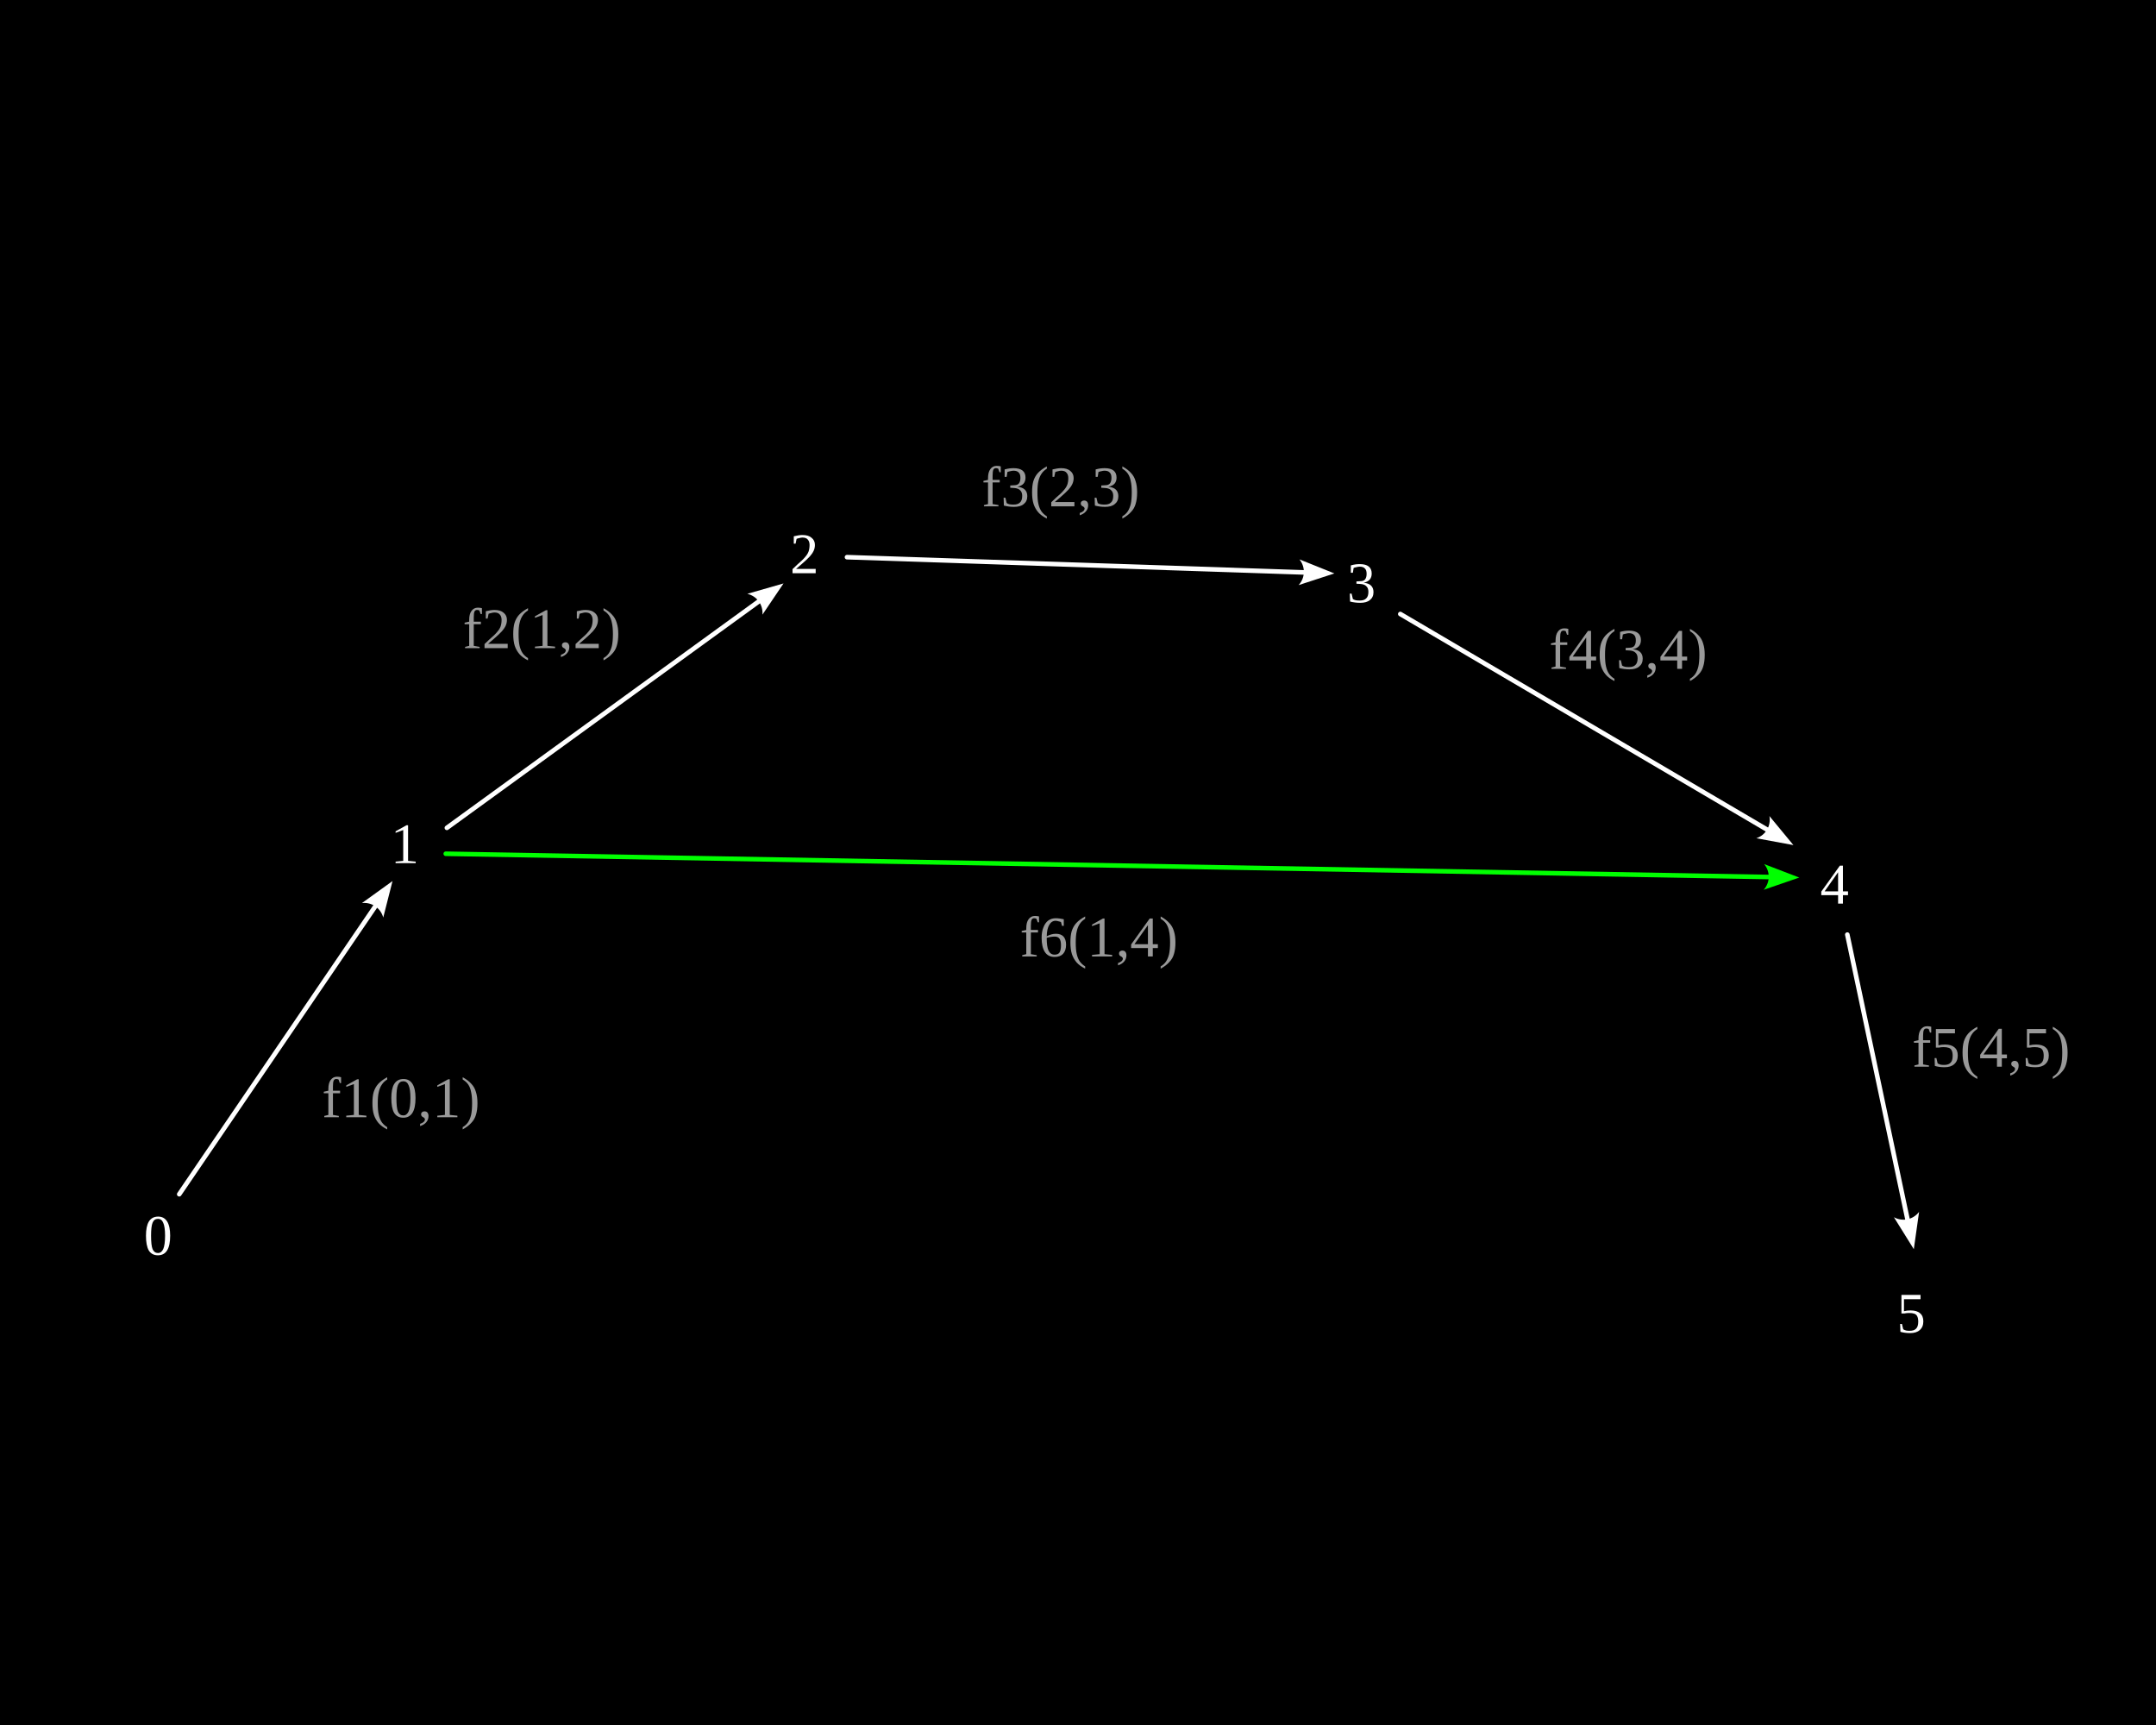
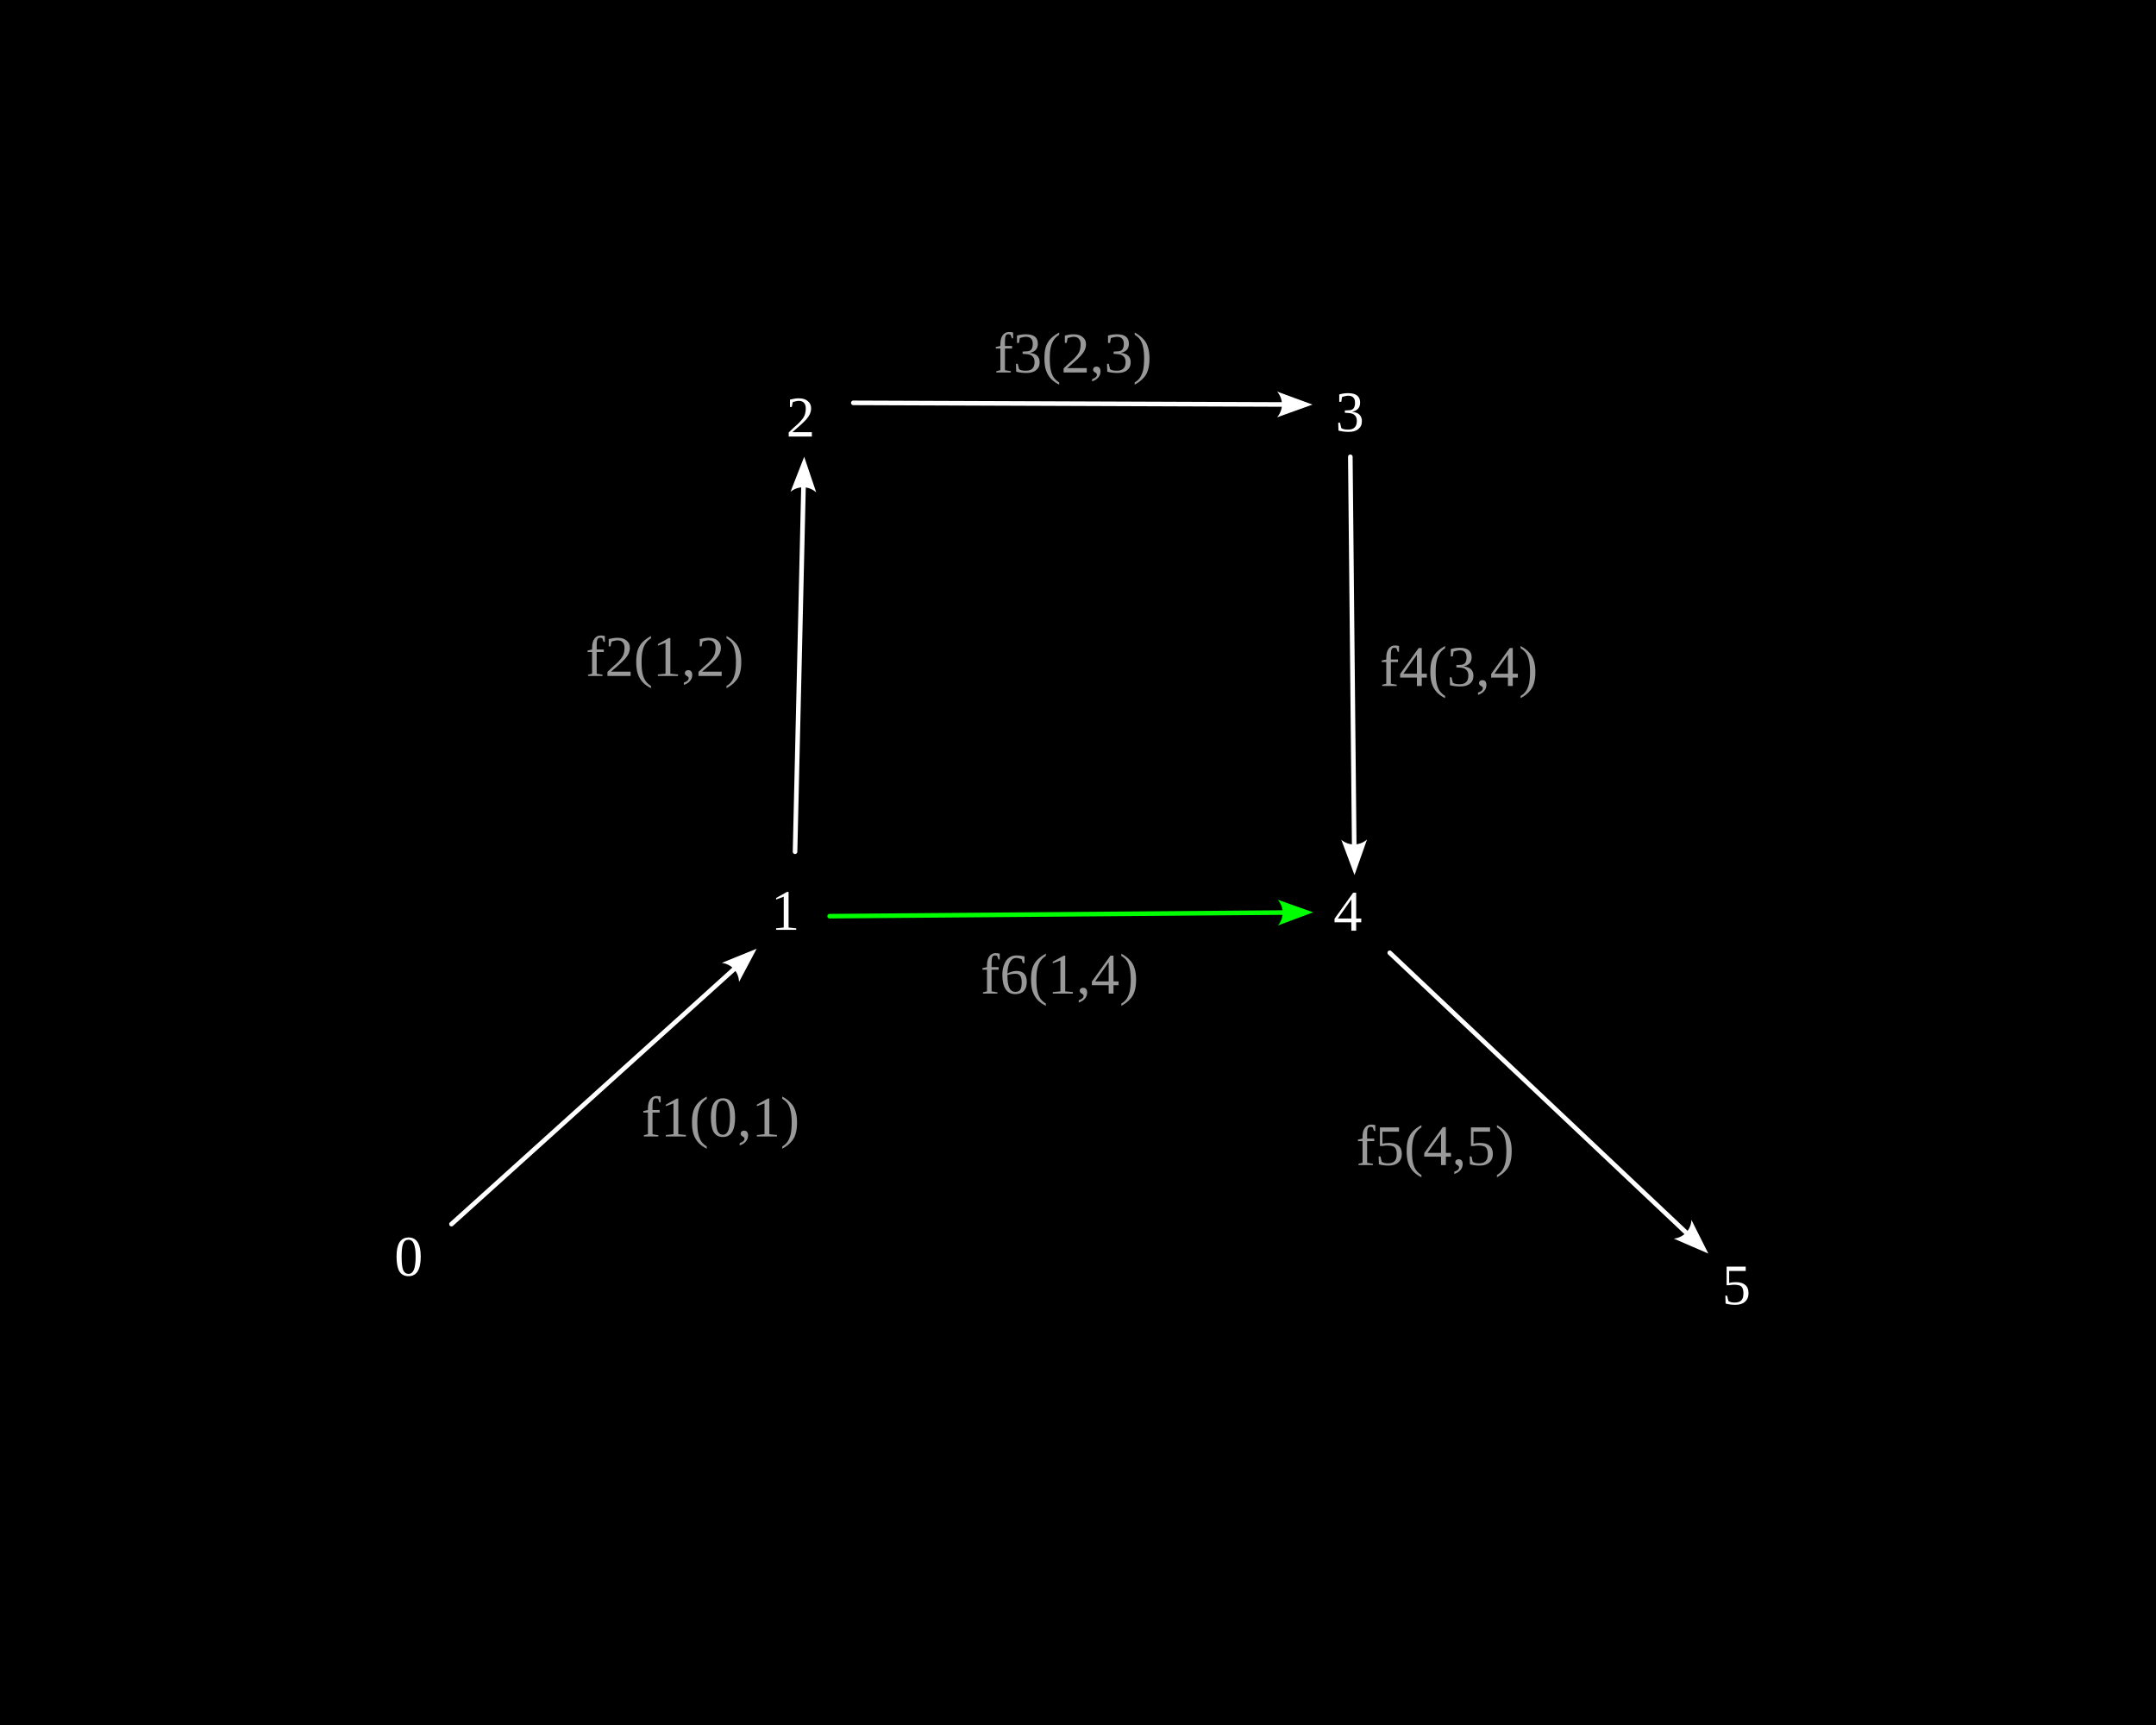
<svg xmlns="http://www.w3.org/2000/svg" width="500" height="400" viewBox="0 0 132.292 105.833" version="1.1" id="svg1">
  <defs id="defs1">
    <rect x="-47.377" y="79.828" width="571.54" height="313.907" id="rect17" />
    <marker style="overflow:visible" id="ConcaveTriangle" refX="0" refY="0" orient="auto-start-reverse" markerWidth="1" markerHeight="1" viewBox="0 0 1 1" preserveAspectRatio="xMidYMid">
      <path transform="scale(0.7)" d="M -2,-4 9,0 -2,4 c 2,-2.33 2,-5.66 0,-8 z" style="fill:context-stroke;fill-rule:evenodd;stroke:none" id="path7" />
    </marker>
  </defs>
  <g id="layer1">
    <rect style="fill:#000000;stroke:#1a1a1a;stroke-width:0.226;stroke-linecap:round;stroke-linejoin:round;paint-order:stroke fill markers" id="rect18" width="132.292" height="105.833" x="-2.5431316e-06" y="-8.90096e-06" />
-     <text xml:space="preserve" style="font-size:3.528px;fill:#999999;stroke:none;stroke-width:0.282;stroke-linecap:round;stroke-linejoin:round;paint-order:stroke fill markers" x="95.059" y="41.035" id="text3">
-       <tspan id="tspan3" style="fill:#999999;stroke-width:0.282" x="95.059" y="41.035">f4(3,4)</tspan>
+     <text xml:space="preserve" style="font-size:3.528px;fill:#999999;stroke:none;stroke-width:0.282;stroke-linecap:round;stroke-linejoin:round;paint-order:stroke fill markers" x="84.673" y="42.085" id="text3">
+       <tspan id="tspan3" style="fill:#999999;stroke-width:0.282" x="84.673" y="42.085">f4(3,4)</tspan>
    </text>
-     <path style="fill:#00ff00;stroke:#ffffff;stroke-width:0.282;stroke-linecap:round;stroke-linejoin:round;marker-end:url(#ConcaveTriangle);paint-order:stroke fill markers" d="m 85.923,37.671 22.589,13.277" id="path1" />
+     <path style="fill:#00ff00;stroke:#ffffff;stroke-width:0.282;stroke-linecap:round;stroke-linejoin:round;marker-end:url(#ConcaveTriangle);paint-order:stroke fill markers" d="m 82.856,28.026 0.239,23.882" id="path1" />
    <text xml:space="preserve" style="font-size:3.528px;fill:#00ff00;stroke:#ffffff;stroke-width:0.282;stroke-linecap:round;stroke-linejoin:round;paint-order:stroke fill markers" x="65.323" y="62.654" id="text2">
      <tspan id="tspan2" style="stroke-width:0.282" x="65.323" y="62.654" />
    </text>
-     <text xml:space="preserve" style="font-size:3.528px;fill:#999999;stroke:none;stroke-width:0.282;stroke-linecap:round;stroke-linejoin:round;paint-order:stroke fill markers" x="28.4" y="39.766" id="text4">
-       <tspan id="tspan4" style="fill:#999999;stroke-width:0.282" x="28.4" y="39.766">f2(1,2)</tspan>
+     <text xml:space="preserve" style="font-size:3.528px;fill:#999999;stroke:none;stroke-width:0.282;stroke-linecap:round;stroke-linejoin:round;paint-order:stroke fill markers" x="35.942" y="41.471" id="text4">
+       <tspan id="tspan4" style="fill:#999999;stroke-width:0.282" x="35.942" y="41.471">f2(1,2)</tspan>
    </text>
-     <path style="fill:#00ff00;stroke:#ffffff;stroke-width:0.282;stroke-linecap:round;stroke-linejoin:round;marker-end:url(#ConcaveTriangle);paint-order:stroke fill markers" d="M 27.421,50.79 46.639,36.839" id="path4" />
-     <path style="fill:#00ff00;stroke:#ffffff;stroke-width:0.282;stroke-linecap:round;stroke-linejoin:round;marker-end:url(#ConcaveTriangle);paint-order:stroke fill markers" d="m 51.972,34.184 28.131,0.938" id="path5" />
-     <text xml:space="preserve" style="font-size:3.528px;fill:#999999;stroke:none;stroke-width:0.282;stroke-linecap:round;stroke-linejoin:round;paint-order:stroke fill markers" x="60.236" y="31.065" id="text5">
-       <tspan id="tspan5" style="fill:#999999;stroke-width:0.282" x="60.236" y="31.065">f3(2,3)</tspan>
+     <path style="fill:#00ff00;stroke:#ffffff;stroke-width:0.282;stroke-linecap:round;stroke-linejoin:round;marker-end:url(#ConcaveTriangle);paint-order:stroke fill markers" d="M 48.784,52.256 49.304,29.798" id="path4" />
+     <path style="fill:#00ff00;stroke:#ffffff;stroke-width:0.282;stroke-linecap:round;stroke-linejoin:round;marker-end:url(#ConcaveTriangle);paint-order:stroke fill markers" d="m 52.359,24.716 26.399,0.1" id="path5" />
+     <text xml:space="preserve" style="font-size:3.528px;fill:#999999;stroke:none;stroke-width:0.282;stroke-linecap:round;stroke-linejoin:round;paint-order:stroke fill markers" x="60.992" y="22.853" id="text5">
+       <tspan id="tspan5" style="fill:#999999;stroke-width:0.282" x="60.992" y="22.853">f3(2,3)</tspan>
    </text>
-     <text xml:space="preserve" style="font-size:3.528px;fill:#ffffff;stroke:none;stroke-width:0.282;stroke-linecap:round;stroke-linejoin:round;paint-order:stroke fill markers" x="23.961" y="52.958" id="text6">
-       <tspan id="tspan6" style="stroke-width:0.282" x="23.961" y="52.958">1</tspan>
+     <text xml:space="preserve" style="font-size:3.528px;fill:#ffffff;stroke:none;stroke-width:0.282;stroke-linecap:round;stroke-linejoin:round;paint-order:stroke fill markers" x="47.307" y="57.047" id="text6">
+       <tspan id="tspan6" style="stroke-width:0.282" x="47.307" y="57.047">1</tspan>
    </text>
    <text xml:space="preserve" style="font-size:3.528px;fill:#00ff00;stroke:#ffffff;stroke-width:0.282;stroke-linecap:round;stroke-linejoin:round;paint-order:stroke fill markers" x="47.99" y="43.411" id="text7">
      <tspan id="tspan7" style="stroke-width:0.282" x="47.99" y="43.411" />
    </text>
-     <text xml:space="preserve" style="font-size:3.528px;fill:#ffffff;stroke:none;stroke-width:0.282;stroke-linecap:round;stroke-linejoin:round;paint-order:stroke fill markers" x="48.473" y="35.168" id="text8">
-       <tspan id="tspan8" style="stroke-width:0.282" x="48.473" y="35.168">2</tspan>
+     <text xml:space="preserve" style="font-size:3.528px;fill:#ffffff;stroke:none;stroke-width:0.282;stroke-linecap:round;stroke-linejoin:round;paint-order:stroke fill markers" x="48.24" y="26.783" id="text8">
+       <tspan id="tspan8" style="stroke-width:0.282" x="48.24" y="26.783">2</tspan>
    </text>
-     <text xml:space="preserve" style="font-size:3.528px;fill:#ffffff;stroke:none;stroke-width:0.282;stroke-linecap:round;stroke-linejoin:round;paint-order:stroke fill markers" x="82.653" y="36.952" id="text9">
-       <tspan id="tspan9" style="stroke-width:0.282" x="82.653" y="36.952">3</tspan>
+     <text xml:space="preserve" style="font-size:3.528px;fill:#ffffff;stroke:none;stroke-width:0.282;stroke-linecap:round;stroke-linejoin:round;paint-order:stroke fill markers" x="81.942" y="26.465" id="text9">
+       <tspan id="tspan9" style="stroke-width:0.282" x="81.942" y="26.465">3</tspan>
    </text>
-     <text xml:space="preserve" style="font-size:3.528px;fill:#ffffff;stroke:none;stroke-width:0.282;stroke-linecap:round;stroke-linejoin:round;paint-order:stroke fill markers" x="111.692" y="55.436" id="text10">
-       <tspan id="tspan10" style="stroke-width:0.282" x="111.692" y="55.436">4</tspan>
+     <text xml:space="preserve" style="font-size:3.528px;fill:#ffffff;stroke:none;stroke-width:0.282;stroke-linecap:round;stroke-linejoin:round;paint-order:stroke fill markers" x="81.824" y="57.1" id="text10">
+       <tspan id="tspan10" style="stroke-width:0.282" x="81.824" y="57.1">4</tspan>
    </text>
    <text xml:space="preserve" style="font-size:3.528px;fill:#00ff00;stroke:#ffffff;stroke-width:0.282;stroke-linecap:round;stroke-linejoin:round;paint-order:stroke fill markers" x="109.353" y="56.22" id="text11">
      <tspan id="tspan11" style="stroke-width:0.282" x="109.353" y="56.22" />
    </text>
-     <path style="fill:#00ff00;stroke:#ffffff;stroke-width:0.282;stroke-linecap:round;stroke-linejoin:round;marker-end:url(#ConcaveTriangle);paint-order:stroke fill markers" d="M 10.998,73.269 23.085,55.523" id="path2" />
-     <path style="fill:#00ff00;stroke:#ffffff;stroke-width:0.282;stroke-linecap:round;stroke-linejoin:round;marker-end:url(#ConcaveTriangle);paint-order:stroke fill markers" d="m 113.351,57.34 3.713,17.562" id="path3" />
-     <text xml:space="preserve" style="font-size:3.528px;fill:#ffffff;stroke:none;stroke-width:0.282;stroke-linecap:round;stroke-linejoin:round;paint-order:stroke fill markers" x="8.815" y="76.985" id="text12">
-       <tspan id="tspan12" style="stroke-width:0.282" x="8.815" y="76.985">0</tspan>
+     <path style="fill:#00ff00;stroke:#ffffff;stroke-width:0.282;stroke-linecap:round;stroke-linejoin:round;marker-end:url(#ConcaveTriangle);paint-order:stroke fill markers" d="M 27.703,75.102 45.111,59.396" id="path2" />
+     <path style="fill:#00ff00;stroke:#ffffff;stroke-width:0.282;stroke-linecap:round;stroke-linejoin:round;marker-end:url(#ConcaveTriangle);paint-order:stroke fill markers" d="M 85.275,58.456 103.532,75.69" id="path3" />
+     <text xml:space="preserve" style="font-size:3.528px;fill:#ffffff;stroke:none;stroke-width:0.282;stroke-linecap:round;stroke-linejoin:round;paint-order:stroke fill markers" x="24.193" y="78.265" id="text12">
+       <tspan id="tspan12" style="stroke-width:0.282" x="24.193" y="78.265">0</tspan>
    </text>
-     <text xml:space="preserve" style="font-size:3.528px;fill:#ffffff;stroke:none;stroke-width:0.282;stroke-linecap:round;stroke-linejoin:round;paint-order:stroke fill markers" x="116.391" y="81.757" id="text13">
-       <tspan id="tspan13" style="stroke-width:0.282" x="116.391" y="81.757">5</tspan>
+     <text xml:space="preserve" style="font-size:3.528px;fill:#ffffff;stroke:none;stroke-width:0.282;stroke-linecap:round;stroke-linejoin:round;paint-order:stroke fill markers" x="105.666" y="80.025" id="text13">
+       <tspan id="tspan13" style="stroke-width:0.282" x="105.666" y="80.025">5</tspan>
    </text>
-     <text xml:space="preserve" style="font-size:3.528px;fill:#999999;stroke:none;stroke-width:0.282;stroke-linecap:round;stroke-linejoin:round;paint-order:stroke fill markers" x="19.759" y="68.542" id="text14">
-       <tspan id="tspan14" style="fill:#999999;stroke-width:0.282" x="19.759" y="68.542">f1(0,1)</tspan>
+     <text xml:space="preserve" style="font-size:3.528px;fill:#999999;stroke:none;stroke-width:0.282;stroke-linecap:round;stroke-linejoin:round;paint-order:stroke fill markers" x="39.368" y="69.725" id="text14">
+       <tspan id="tspan14" style="fill:#999999;stroke-width:0.282" x="39.368" y="69.725">f1(0,1)</tspan>
    </text>
-     <text xml:space="preserve" style="font-size:3.528px;fill:#999999;stroke:none;stroke-width:0.282;stroke-linecap:round;stroke-linejoin:round;paint-order:stroke fill markers" x="117.329" y="65.444" id="text15">
-       <tspan id="tspan15" style="fill:#999999;stroke-width:0.282" x="117.329" y="65.444">f5(4,5)</tspan>
+     <text xml:space="preserve" style="font-size:3.528px;fill:#999999;stroke:none;stroke-width:0.282;stroke-linecap:round;stroke-linejoin:round;paint-order:stroke fill markers" x="83.214" y="71.48" id="text15">
+       <tspan id="tspan15" style="fill:#999999;stroke-width:0.282" x="83.214" y="71.48">f5(4,5)</tspan>
    </text>
-     <path style="fill:#00ff00;stroke:#00ff00;stroke-width:0.282;stroke-linecap:round;stroke-linejoin:round;marker-end:url(#ConcaveTriangle);paint-order:stroke fill markers" d="m 27.352,52.38 81.276,1.429" id="path15" />
-     <text xml:space="preserve" style="font-size:3.528px;fill:#999999;stroke:none;stroke-width:0.282;stroke-linecap:round;stroke-linejoin:round;paint-order:stroke fill markers" x="62.583" y="58.678" id="text16">
-       <tspan id="tspan16" style="fill:#999999;stroke-width:0.282" x="62.583" y="58.678">f6(1,4)</tspan>
+     <path style="fill:#00ff00;stroke:#00ff00;stroke-width:0.282;stroke-linecap:round;stroke-linejoin:round;marker-end:url(#ConcaveTriangle);paint-order:stroke fill markers" d="M 50.908,56.21 78.805,55.987" id="path15" />
+     <text xml:space="preserve" style="font-size:3.528px;fill:#999999;stroke:none;stroke-width:0.282;stroke-linecap:round;stroke-linejoin:round;paint-order:stroke fill markers" x="60.17" y="60.961" id="text16">
+       <tspan id="tspan16" style="fill:#999999;stroke-width:0.282" x="60.17" y="60.961">f6(1,4)</tspan>
    </text>
    <text xml:space="preserve" transform="scale(0.2645833)" id="text17" style="fill:#ff6600;stroke-width:1.066;font-size:13.333px;stroke-linecap:round;paint-order:stroke fill markers;stroke-linejoin:round;stroke:#ff6600;white-space:pre;shape-inside:url(#rect17)" />
  </g>
</svg>
